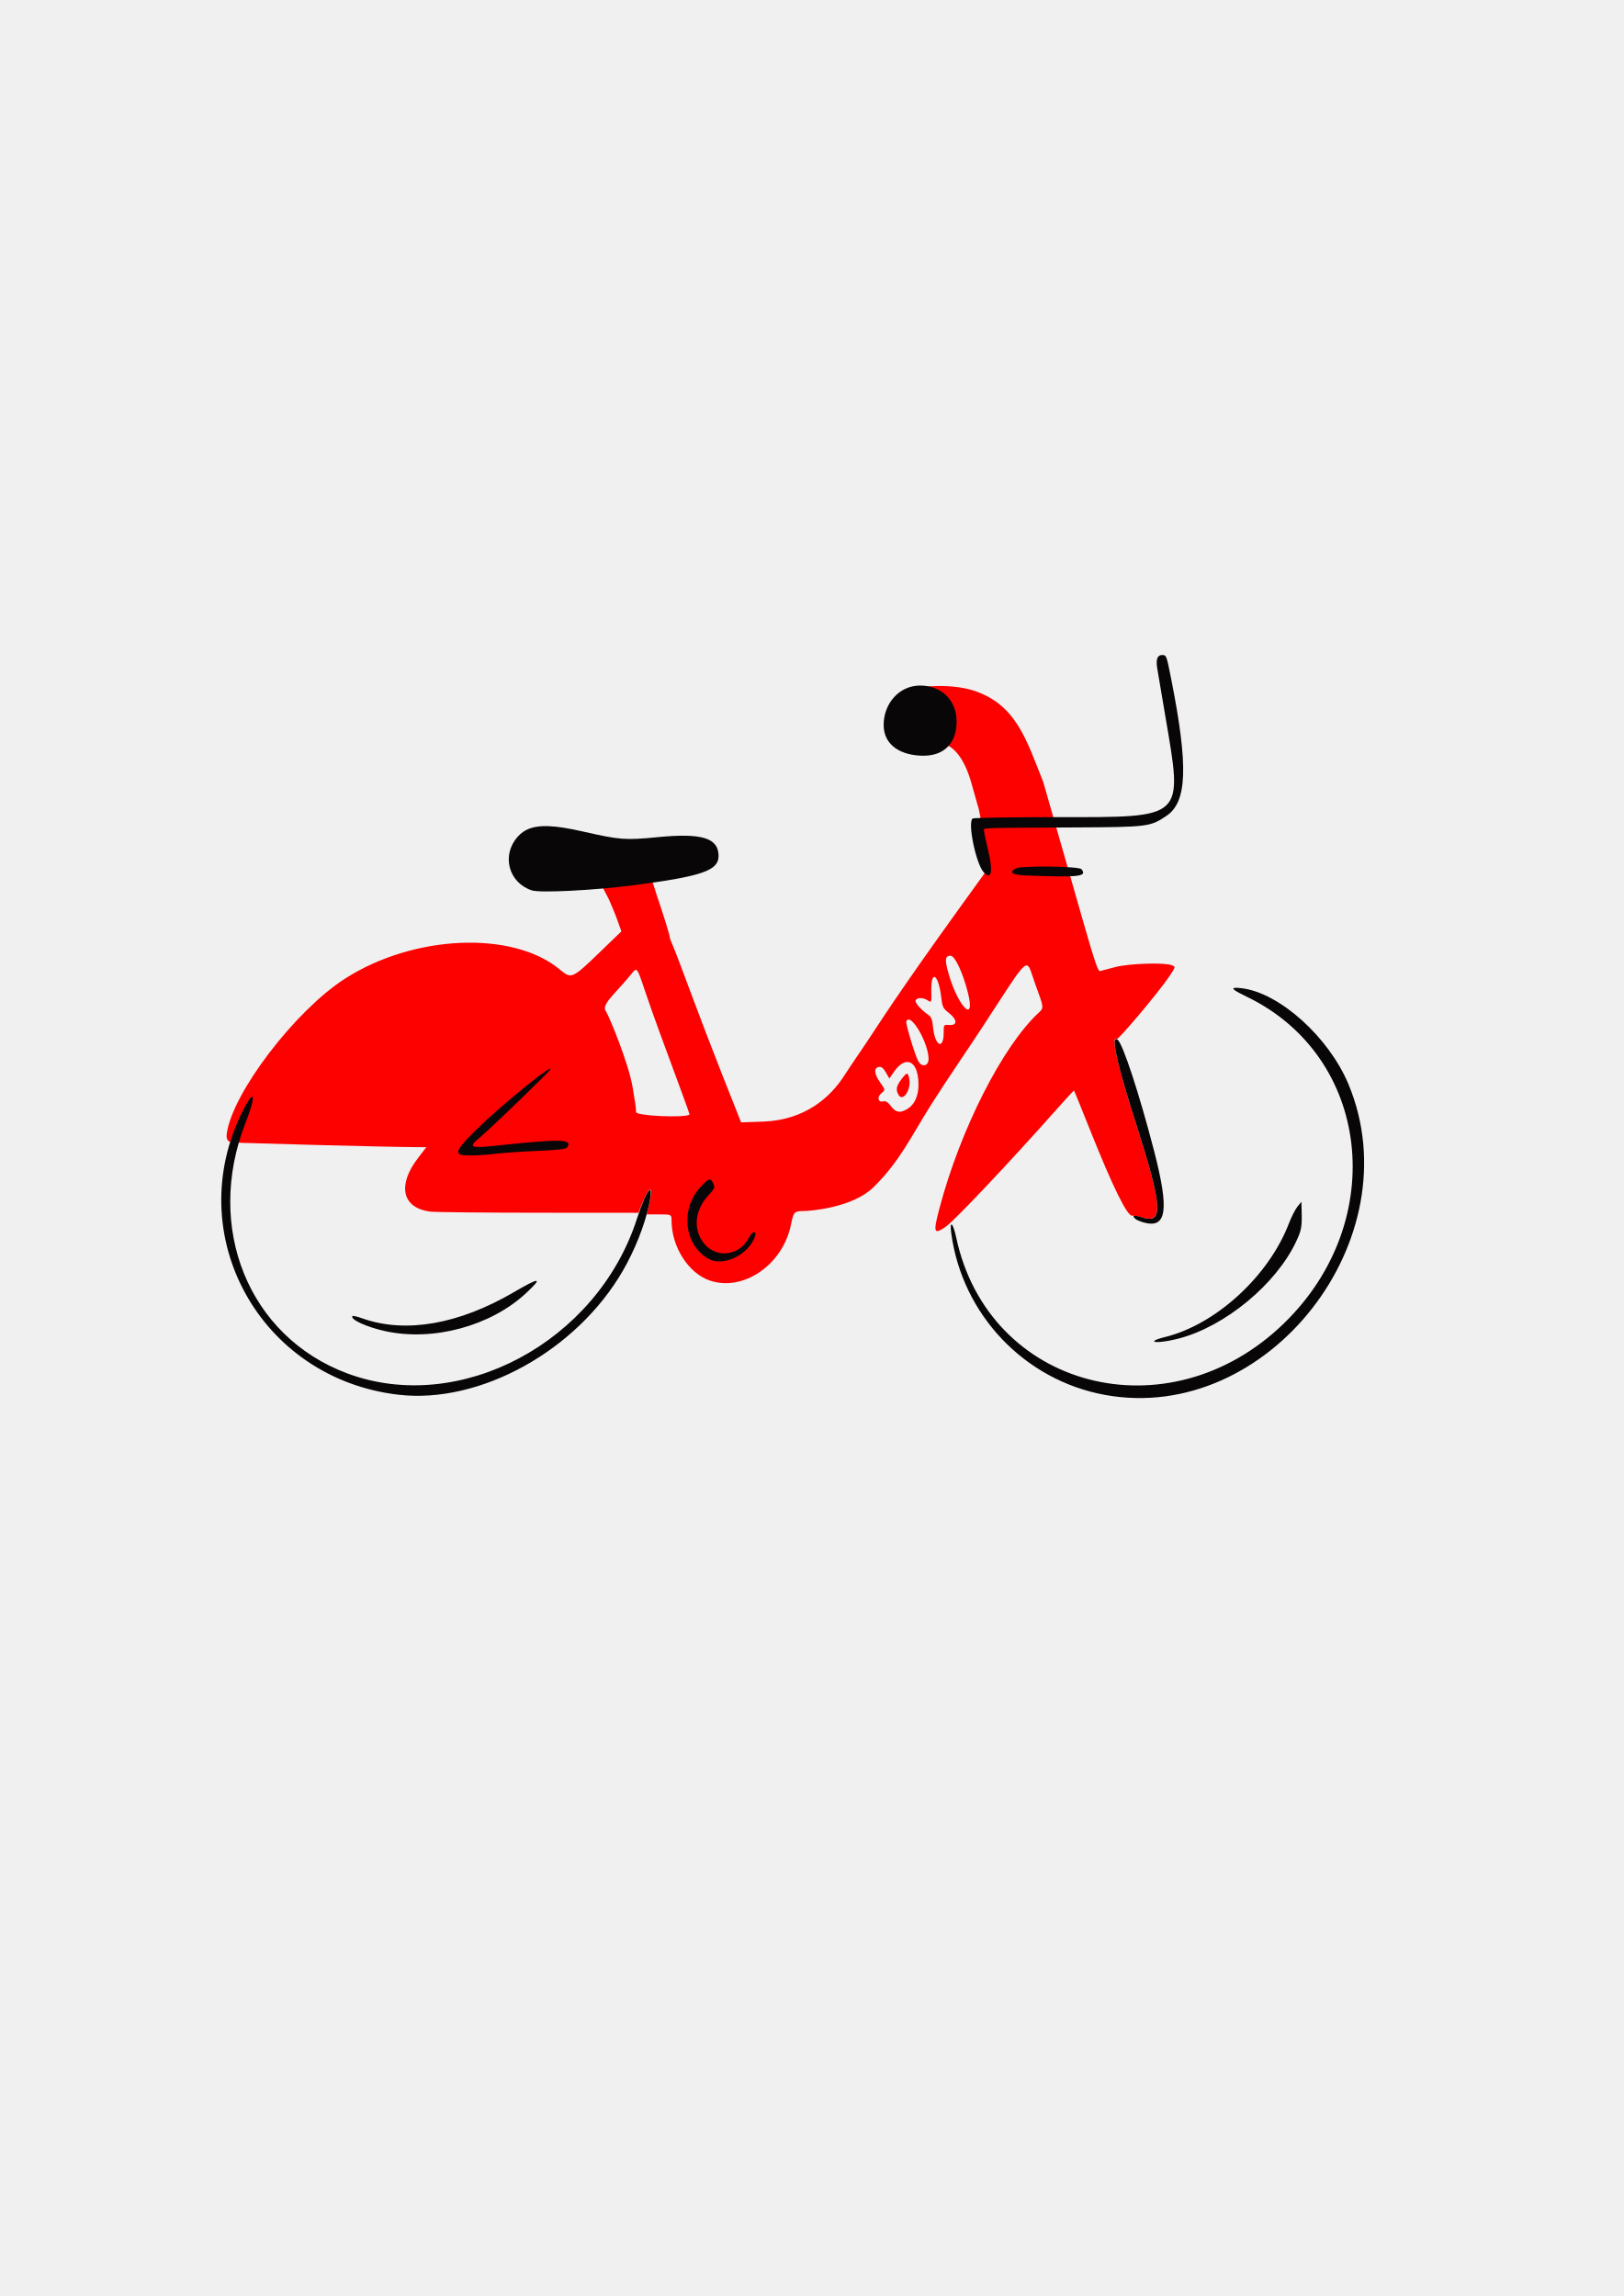
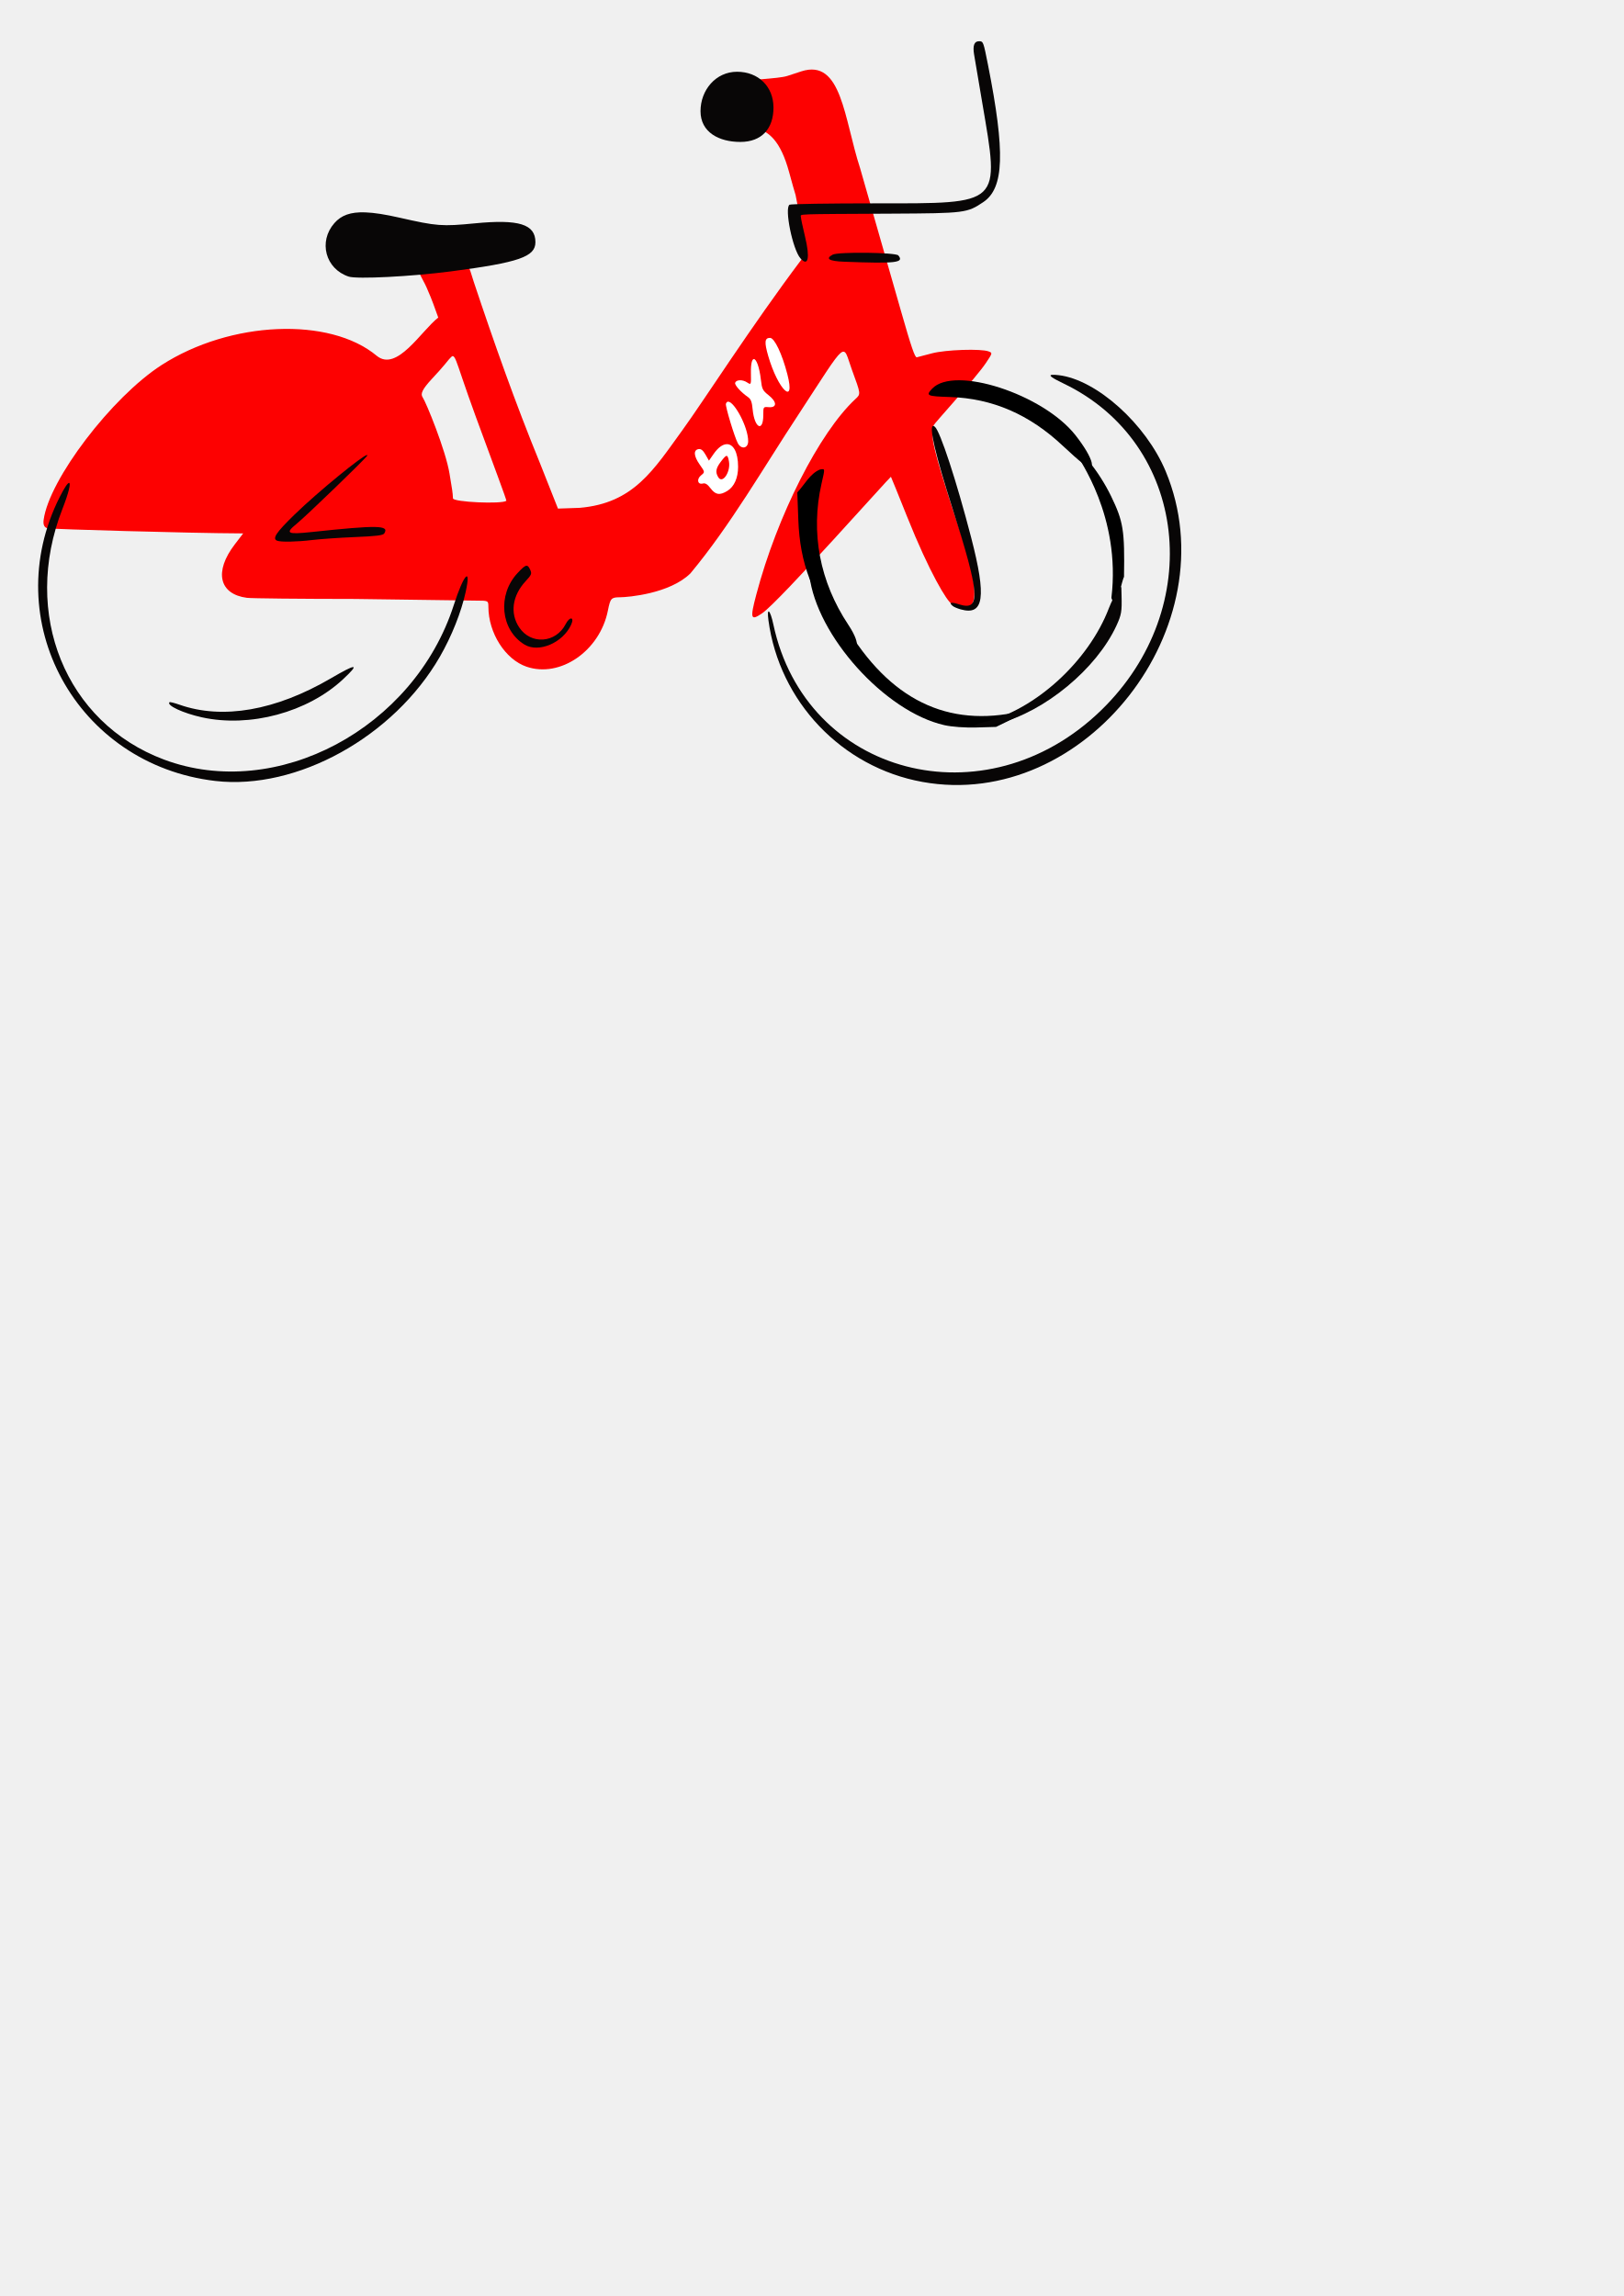
<svg xmlns="http://www.w3.org/2000/svg" width="210mm" height="297mm" viewBox="0 0 210 297" version="1.1" id="svg1" xml:space="preserve">
  <defs id="defs1" />
-   <g id="layer1">
-     <g id="g41" transform="translate(-3.480123,-5.973723)">
-       <path id="path42" style="fill:#fd0101" d="m 129.01,95.188 c -4.811,-1.321 -15.326,-0.143 -7.834,6.504 1.407,1.248 5.524,-2.237 7.831,5.201 0.293,0.945 0.659,2.395 0.902,3.198 l 0.151,0.5 v 5.2e-4 c 0.626,2.974 1.376,7.499 0.761,8.348 -9.711,13.398 -12.25,17.281 -15.393,22.067 -0.401,0.61 -1.685,2.444 -2.772,4.128 -1.809,2.805 -5.074,5.736 -10.493,5.925 l -2.834,0.099 -2.355,-5.945 c -1.295,-3.27 -3.183,-8.194 -4.195,-10.942 -1.012,-2.749 -2.026,-5.408 -2.253,-5.909 -0.227,-0.501 -0.412,-1.008 -0.412,-1.126 0,-0.254 -0.907,-3.181 -1.674,-5.405 -0.629,-1.824 -0.609,-3.637 -4.337,-3.124 -4.48,0.617 -2.537,1.801 -1.589,4.264 0.053,0.139 0.424,0.951 0.747,1.847 l 0.587,1.63 -2.768,2.672 c -3.601,3.477 -3.697,3.52 -5.177,2.283 -6.086,-5.089 -18.938,-4.542 -27.835,1.185 -6.447,4.15 -14.556,14.796 -15.258,20.031 -0.166,1.234 0.706,1.098 0.904,1.125 0.189,0.026 1.103,0.066 1.103,0.066 0.236,0.017 18.003,0.532 22.763,0.554 l 1.038,0.005 -1.089,1.421 c -2.699,3.521 -2.035,6.439 1.572,6.911 0.571,0.075 6.867,0.141 13.991,0.146 l 12.953,0.01 0.503,-1.239 c 0.982,-2.415 1.462,-2.309 0.873,0.194 l -0.294,1.25 h 1.601 c 1.601,0 1.601,1.1e-4 1.604,0.815 0.013,3.383 2.178,6.782 4.922,7.73 v -5.2e-4 c 4.351,1.504 9.488,-2.029 10.531,-7.241 0.325,-1.624 0.423,-1.729 1.601,-1.737 0.984,-0.007 6.403,-0.454 9.075,-3.088 3.372,-3.323 4.804,-6.459 7.348,-10.516 1.923,-3.066 4.946,-7.463 6.587,-9.973 6.588,-10.078 5.683,-9.317 6.953,-5.849 1.173,3.203 1.164,3.123 0.436,3.801 -4.663,4.343 -10.111,15.094 -12.797,25.255 -0.841,3.18 -0.744,3.475 0.791,2.411 1.165,-0.807 8.301,-8.363 14.461,-15.312 1.155,-1.303 2.124,-2.345 2.153,-2.316 0.029,0.029 0.951,2.302 2.047,5.049 2.991,7.493 4.859,11.28 5.498,11.145 0.139,-0.029 0.72,0.079 1.29,0.241 2.779,0.791 2.616,-1.39 -0.936,-12.511 -2.296,-7.188 -3.168,-11.098 -2.365,-10.601 0.215,0.133 5.478,-6.135 6.75,-8.04 0.865,-1.295 0.865,-1.295 0.363,-1.494 -0.961,-0.382 -5.582,-0.227 -7.347,0.246 -0.896,0.24 -1.774,0.47 -1.95,0.511 -0.246,0.058 -0.72,-1.329 -2.064,-6.038 l -2.837,-9.912 -2.435,-8.51 c -2.165,-5.376 -3.476,-10.235 -9.399,-11.942 z m -2.604,34.412 c 0.571,0 1.556,2.071 2.236,4.703 1.087,4.204 -1.207,2.021 -2.471,-2.352 -0.524,-1.811 -0.47,-2.351 0.235,-2.351 z m -40.702,1.832 c 0.005,-3.1e-4 0.011,-2e-4 0.016,0 0.284,0.011 0.52,0.764 1.23,2.869 0.887,2.627 2.117,6.021 4.669,12.888 0.597,1.607 1.065,2.939 1.039,2.96 -0.581,0.459 -6.894,0.172 -6.908,-0.314 -0.009,-0.314 -0.057,-0.815 -0.107,-1.114 -0.05,-0.299 -0.201,-1.227 -0.336,-2.064 -0.492,-3.046 -3.06,-9.304 -3.475,-9.887 -0.324,-0.455 -0.039,-1.054 1.164,-2.361 0.747,-0.811 1.668,-1.859 2.046,-2.328 0.309,-0.383 0.496,-0.64 0.662,-0.65 z m 38.606,0.908 c 0.306,-0.007 0.716,0.968 0.912,2.699 0.134,1.185 0.227,1.369 1,1.981 1.094,0.866 1.101,1.627 0.014,1.543 -0.706,-0.055 -0.706,-0.055 -0.706,1.006 0,2.293 -1.145,1.707 -1.374,-0.703 -0.096,-1.006 -0.226,-1.347 -0.623,-1.621 -0.892,-0.615 -1.735,-1.555 -1.644,-1.832 0.137,-0.415 0.947,-0.445 1.539,-0.057 0.532,0.349 0.532,0.348 0.502,-1.229 -0.023,-1.216 0.149,-1.779 0.379,-1.784 z m -3.317,5.51 c 0.793,0.01 2.581,3.273 2.581,5.115 0,0.931 -0.882,1.108 -1.335,0.269 -0.426,-0.788 -1.642,-4.811 -1.543,-5.107 0.064,-0.193 0.167,-0.279 0.297,-0.277 z m -0.206,5.5 c 0.853,-0.034 1.484,1.012 1.484,2.925 0,1.449 -0.505,2.579 -1.395,3.122 -0.979,0.597 -1.515,0.515 -2.161,-0.331 -0.409,-0.537 -0.685,-0.71 -1.001,-0.627 -0.686,0.179 -0.843,-0.565 -0.225,-1.065 0.506,-0.41 0.507,-0.41 -0.193,-1.402 -0.771,-1.093 -0.821,-1.886 -0.126,-1.986 0.313,-0.045 0.571,0.163 0.887,0.716 l 0.445,0.78 0.596,-0.859 c 0.584,-0.843 1.176,-1.252 1.688,-1.272 z m -0.008,1.517 c -0.146,0.007 -0.363,0.254 -0.736,0.746 -0.656,0.865 -0.738,1.369 -0.328,2.025 0.557,0.891 1.625,-0.727 1.372,-2.077 -0.088,-0.468 -0.162,-0.701 -0.309,-0.694 z" />
-       <path id="path41" style="fill:#080606" d="m 153.776,90.706 c -0.609,0 -0.817,0.564 -0.629,1.703 0.092,0.558 0.566,3.358 1.053,6.223 2.272,13.36 2.607,13.043 -13.785,13.043 -5.975,0 -10.987,0.079 -11.136,0.176 -0.686,0.444 0.405,5.802 1.414,6.94 0.999,1.127 1.256,-0.052 0.602,-2.765 -0.302,-1.255 -0.55,-2.429 -0.55,-2.61 0,-0.376 -0.991,-0.341 11.734,-0.409 9.498,-0.05 9.77,-0.085 11.866,-1.498 2.687,-1.811 2.844,-6.423 0.604,-17.739 -0.603,-3.044 -0.61,-3.064 -1.173,-3.064 z m -31.285,3.946 c -2.744,-1.6e-5 -4.724,2.357 -4.724,5.101 -2e-5,2.744 2.409,3.977 5.153,3.977 2.744,2e-5 4.283,-1.694 4.283,-4.439 2e-5,-2.744 -1.967,-4.639 -4.711,-4.639 z M 74.422,112.841 c -1.937,-0.071 -3.122,0.38 -4.009,1.39 -2.101,2.393 -1.158,5.924 1.847,6.917 1.073,0.355 8.114,-0.005 13.25,-0.676 8.769,-1.147 10.904,-1.886 10.904,-3.773 0,-2.327 -2.134,-2.992 -7.823,-2.439 -4.275,0.416 -4.915,0.367 -9.773,-0.737 -1.801,-0.409 -3.234,-0.639 -4.397,-0.682 z m 64.828,5.227 c -1.992,-0.024 -4.032,0.05 -4.389,0.241 -0.987,0.528 -0.479,0.843 1.481,0.917 6.736,0.257 7.795,0.133 7.007,-0.816 -0.164,-0.198 -2.107,-0.318 -4.099,-0.342 z m 23.953,15.689 c -0.525,0.048 -0.044,0.394 1.503,1.138 16.046,7.718 18.486,28.992 4.845,42.251 -14.977,14.557 -38.231,8.472 -42.401,-11.095 -0.41,-1.925 -0.877,-2.323 -0.638,-0.544 1.416,10.545 9.491,19.024 19.917,20.913 21.009,3.806 39.787,-20.18 31.459,-40.185 -2.541,-6.103 -8.94,-11.856 -13.827,-12.43 -0.397,-0.047 -0.684,-0.064 -0.859,-0.048 z m -15.372,6.618 c -0.6,-0.018 0.263,3.706 2.462,10.592 3.574,11.187 3.728,13.394 0.871,12.481 -1.044,-0.334 -1.371,-0.245 -0.808,0.22 0.149,0.123 0.614,0.32 1.032,0.436 2.997,0.835 3.345,-1.573 1.343,-9.299 -1.887,-7.283 -4.008,-13.757 -4.693,-14.326 -0.082,-0.068 -0.151,-0.103 -0.208,-0.105 z m -73.19,3.85 c -0.488,-0.026 -6.34,4.753 -9.353,7.68 -2.418,2.348 -2.948,3.14 -2.282,3.409 0.472,0.19 2.594,0.149 4.509,-0.088 1.016,-0.126 3.489,-0.297 5.496,-0.381 2.871,-0.12 3.693,-0.222 3.854,-0.476 0.672,-1.064 -0.813,-1.093 -9.404,-0.18 -3.146,0.334 -3.447,0.176 -1.968,-1.032 1.32,-1.079 9.055,-8.55 9.173,-8.859 0.018,-0.046 0.009,-0.07 -0.024,-0.071 z m -38.544,3.609 c -0.167,-0.004 -0.574,0.566 -1.199,1.805 -8.078,16.002 2.142,34.667 20.123,36.751 10.545,1.222 23.075,-5.716 29.038,-16.078 1.524,-2.648 2.763,-5.761 3.337,-8.383 0.74,-3.376 -0.259,-2.279 -1.534,1.686 -5.138,15.976 -22.92,25.464 -37.494,20.006 -12.732,-4.769 -18.437,-18.84 -13.135,-32.4 0.841,-2.152 1.108,-3.381 0.864,-3.386 z m 59.172,10.714 c -0.236,0.002 -0.567,0.306 -1.177,0.961 -2.628,2.822 -2.182,7.354 0.909,9.239 1.827,1.114 4.961,-0.22 6.03,-2.567 0.462,-1.013 -0.18,-1.108 -0.693,-0.102 -1.274,2.498 -4.512,2.732 -6.032,0.435 -1.199,-1.812 -0.885,-4.093 0.819,-5.941 0.793,-0.861 0.844,-0.987 0.608,-1.506 -0.155,-0.34 -0.281,-0.521 -0.464,-0.519 z m 76.529,2.885 -0.513,0.627 c -0.282,0.345 -0.779,1.323 -1.105,2.173 -2.616,6.83 -9.486,13.115 -16.076,14.706 -0.598,0.144 -1.179,0.347 -1.293,0.45 -0.37,0.336 1.281,0.201 3.05,-0.251 6.037,-1.54 12.727,-7.078 15.304,-12.669 0.64,-1.389 0.715,-1.821 0.662,-3.841 z m -98.985,10.229 c -0.282,0.012 -1.221,0.497 -2.857,1.454 -7.137,4.171 -14.005,5.368 -19.572,3.411 -0.66,-0.232 -1.244,-0.376 -1.3,-0.321 -0.408,0.408 1.763,1.418 4.198,1.954 6.209,1.365 13.67,-0.647 18.246,-4.921 1.14,-1.065 1.585,-1.589 1.285,-1.577 z" />
+   <g id="layer1" transform="translate(-25.68705,-55.04369)">
+     <g id="g41" transform="translate(-1.478535,-30.32638)">
+       <path id="path42" style="fill:#fd0101" d="m 129.01,95.188 c -2.572,0.837 -15.326,-0.143 -7.834,6.504 1.407,1.248 5.524,-2.237 7.831,5.201 0.305,0.983 0.552,2.041 1.053,3.698 0,0.091 1.578,7.221 0.761,8.349 -6.526,8.68 -12.604,18.224 -15.393,22.067 -3.756,5.175 -6.307,9.447 -13.265,10.053 l -2.834,0.099 -2.355,-5.945 c -3.146,-7.69 -5.908,-15.505 -8.534,-23.382 -0.629,-1.824 -0.609,-3.637 -4.337,-3.124 -4.48,0.617 -2.537,1.801 -1.589,4.264 0.509,1.134 0.913,2.309 1.333,3.477 -2.21,1.721 -5.344,7.066 -7.945,4.955 -6.086,-5.089 -18.938,-4.542 -27.835,1.185 -6.447,4.15 -14.556,14.796 -15.258,20.031 -0.166,1.234 0.706,1.098 0.904,1.125 0.428,0.058 17.215,0.588 24.904,0.625 l -1.089,1.421 c -2.699,3.521 -2.035,6.439 1.572,6.911 0.571,0.075 6.867,0.141 13.991,0.146 l 15.636,0.214 c 1.601,0 1.601,1.1e-4 1.604,0.815 0.013,3.383 2.178,6.782 4.922,7.73 v -5.2e-4 c 4.351,1.504 9.488,-2.029 10.531,-7.241 0.325,-1.624 0.423,-1.729 1.601,-1.737 0.984,-0.007 6.403,-0.454 9.075,-3.088 5.215,-6.27 9.415,-13.629 13.935,-20.489 6.588,-10.078 5.683,-9.317 6.953,-5.849 1.173,3.203 1.164,3.123 0.436,3.801 -4.663,4.343 -10.111,15.094 -12.797,25.255 -0.841,3.18 -0.744,3.475 0.791,2.411 2.196,-1.522 16.551,-17.692 16.614,-17.628 0.029,0.029 0.951,2.302 2.047,5.049 2.991,7.493 5.224,11.06 5.793,11.381 6.036,3.406 1.134,-9.078 0.059,-12.505 -2.296,-7.188 -2.874,-9.269 -2.365,-10.601 0.09,-0.237 5.478,-6.135 6.75,-8.04 0.865,-1.295 0.865,-1.295 0.363,-1.494 -0.961,-0.382 -5.582,-0.227 -7.347,0.246 -0.896,0.24 -1.774,0.47 -1.95,0.511 -0.246,0.058 -0.72,-1.329 -2.064,-6.038 l -5.272,-18.422 c -2.082,-6.377 -2.363,-14.233 -7.606,-12.526 z M 85.704,131.433 c 0.005,-3.1e-4 0.011,-2e-4 0.016,0 0.284,0.011 0.52,0.764 1.23,2.869 0.887,2.627 2.117,6.021 4.669,12.888 0.597,1.607 1.065,2.939 1.039,2.96 -0.581,0.459 -6.894,0.172 -6.908,-0.314 -0.009,-0.314 -0.057,-0.815 -0.107,-1.114 -0.05,-0.299 -0.201,-1.227 -0.336,-2.064 -0.492,-3.046 -3.06,-9.304 -3.475,-9.887 -0.324,-0.455 -0.039,-1.054 1.164,-2.361 0.747,-0.811 1.292,-1.4 1.671,-1.869 0.309,-0.383 0.871,-1.099 1.037,-1.108 z" />
+       <path id="path41" style="fill:#080606" d="m 153.776,90.706 c -0.609,0 -0.817,0.564 -0.629,1.703 0.092,0.558 0.566,3.358 1.053,6.223 2.272,13.36 2.607,13.043 -13.785,13.043 -5.975,0 -10.987,0.079 -11.136,0.176 -0.686,0.444 0.405,5.802 1.414,6.94 0.999,1.127 1.256,-0.052 0.602,-2.765 -0.302,-1.255 -0.55,-2.429 -0.55,-2.61 0,-0.376 -0.991,-0.341 11.734,-0.409 9.498,-0.05 9.77,-0.085 11.866,-1.498 2.687,-1.811 2.844,-6.423 0.604,-17.739 -0.603,-3.044 -0.61,-3.064 -1.173,-3.064 z m -31.285,3.946 c -2.744,-1.6e-5 -4.724,2.357 -4.724,5.101 -2e-5,2.744 2.409,3.977 5.153,3.977 2.744,2e-5 4.283,-1.694 4.283,-4.439 2e-5,-2.744 -1.967,-4.639 -4.711,-4.639 z M 74.422,112.841 c -1.937,-0.071 -3.122,0.38 -4.009,1.39 -2.101,2.393 -1.158,5.924 1.847,6.917 1.073,0.355 8.114,-0.005 13.25,-0.676 8.769,-1.147 10.904,-1.886 10.904,-3.773 0,-2.327 -2.134,-2.992 -7.823,-2.439 -4.275,0.416 -4.915,0.367 -9.773,-0.737 -1.801,-0.409 -3.234,-0.639 -4.397,-0.682 z m 64.828,5.227 c -1.992,-0.024 -4.032,0.05 -4.389,0.241 -0.987,0.528 -0.479,0.843 1.481,0.917 6.736,0.257 7.795,0.133 7.007,-0.816 -0.164,-0.198 -2.107,-0.318 -4.099,-0.342 z m -64.608,26.158 c -0.488,-0.026 -6.34,4.753 -9.353,7.68 -2.418,2.348 -2.948,3.14 -2.282,3.409 0.472,0.19 2.594,0.149 4.509,-0.088 1.016,-0.126 3.489,-0.297 5.496,-0.381 2.871,-0.12 3.693,-0.222 3.854,-0.476 0.672,-1.064 -0.813,-1.093 -9.404,-0.18 -3.146,0.334 -3.447,0.176 -1.968,-1.032 1.32,-1.079 9.055,-8.55 9.173,-8.859 0.018,-0.046 0.009,-0.07 -0.024,-0.071 z m -38.544,3.609 c -0.167,-0.004 -0.574,0.566 -1.199,1.805 -8.078,16.002 2.142,34.667 20.123,36.751 10.545,1.222 23.075,-5.716 29.038,-16.078 1.524,-2.648 2.763,-5.761 3.337,-8.383 0.74,-3.376 -0.259,-2.279 -1.534,1.686 -5.138,15.976 -22.92,25.464 -37.494,20.006 -12.732,-4.769 -18.437,-18.84 -13.135,-32.4 0.841,-2.152 1.108,-3.381 0.864,-3.386 z m 59.172,10.714 c -0.236,0.002 -0.567,0.306 -1.177,0.961 -2.628,2.822 -2.182,7.354 0.909,9.239 1.827,1.114 4.961,-0.22 6.03,-2.567 0.462,-1.013 -0.18,-1.108 -0.693,-0.102 -1.274,2.498 -4.512,2.732 -6.032,0.435 -1.199,-1.812 -0.885,-4.093 0.819,-5.941 0.793,-0.861 0.844,-0.987 0.608,-1.506 -0.155,-0.34 -0.281,-0.521 -0.464,-0.519 z m -22.456,13.114 c -0.282,0.012 -1.221,0.497 -2.857,1.454 -7.137,4.171 -14.005,5.368 -19.572,3.411 -0.66,-0.232 -1.244,-0.376 -1.3,-0.321 -0.408,0.408 1.763,1.418 4.198,1.954 6.209,1.365 13.67,-0.647 18.246,-4.921 1.14,-1.065 1.585,-1.589 1.285,-1.577 z" />
+       <path d="m 163.241,133.853 c -0.525,0.048 -0.044,0.394 1.503,1.138 16.046,7.718 18.486,28.992 4.845,42.251 -14.977,14.557 -38.231,8.472 -42.401,-11.095 -0.41,-1.925 -0.877,-2.323 -0.638,-0.544 1.416,10.545 9.491,19.024 19.917,20.913 21.009,3.806 39.787,-20.18 31.459,-40.185 -2.541,-6.103 -8.94,-11.856 -13.827,-12.43 -0.397,-0.047 -0.684,-0.064 -0.859,-0.048 z m -15.372,6.618 c -0.6,-0.018 0.263,3.706 2.462,10.592 3.574,11.187 3.728,13.394 0.871,12.481 -1.044,-0.334 -1.371,-0.245 -0.808,0.22 0.149,0.123 0.614,0.32 1.032,0.436 2.997,0.835 3.345,-1.573 1.343,-9.299 -1.887,-7.283 -4.008,-13.757 -4.693,-14.326 -0.082,-0.068 -0.151,-0.103 -0.208,-0.105 z" style="fill:#080606" id="path1" />
+       <path d="m 126.761,129.077 c 0.571,0 1.556,2.071 2.236,4.703 1.087,4.204 -1.207,2.021 -2.471,-2.352 -0.524,-1.811 -0.47,-2.351 0.235,-2.351 z m -2.096,2.74 c 0.306,-0.007 0.716,0.968 0.912,2.699 0.134,1.185 0.227,1.369 1,1.981 1.094,0.866 1.101,1.627 0.014,1.543 -0.706,-0.055 -0.706,-0.055 -0.706,1.006 0,2.293 -1.145,1.707 -1.374,-0.703 -0.096,-1.006 -0.226,-1.347 -0.623,-1.621 -0.892,-0.615 -1.735,-1.555 -1.644,-1.832 0.137,-0.415 0.947,-0.445 1.539,-0.057 0.532,0.349 0.532,0.348 0.502,-1.229 -0.023,-1.216 0.149,-1.779 0.379,-1.784 z m -3.317,5.51 c 0.793,0.01 2.581,3.273 2.581,5.115 0,0.931 -0.882,1.108 -1.335,0.269 -0.426,-0.788 -1.642,-4.811 -1.543,-5.107 0.064,-0.193 0.167,-0.279 0.297,-0.277 z m -0.206,5.5 c 0.853,-0.034 1.484,1.012 1.484,2.925 0,1.449 -0.505,2.579 -1.395,3.122 -0.979,0.597 -1.515,0.515 -2.161,-0.331 -0.409,-0.537 -0.685,-0.71 -1.001,-0.627 -0.686,0.179 -0.843,-0.565 -0.225,-1.065 0.506,-0.41 0.507,-0.41 -0.193,-1.402 -0.771,-1.093 -0.821,-1.886 -0.126,-1.986 0.313,-0.045 0.571,0.163 0.887,0.716 l 0.445,0.78 0.596,-0.859 c 0.584,-0.843 1.176,-1.252 1.688,-1.272 z m -0.008,1.517 c -0.146,0.007 -0.363,0.254 -0.736,0.746 -0.656,0.865 -0.738,1.369 -0.328,2.025 0.557,0.891 1.625,-0.727 1.372,-2.077 -0.088,-0.468 -0.162,-0.701 -0.309,-0.694 z" style="fill:#ffffff" id="path1-6" />
+       <path style="fill:#000000" d="m 149.302,179.171 c -7.674,-1.732 -16.543,-11.583 -17.455,-19.388 -0.255,-2.18 0.54,-1.159 3.588,4.606 5.476,10.359 12.766,14.784 21.984,13.344 2.51,-0.392 2.562,-0.282 0.372,0.787 l -1.797,0.877 -2.514,0.075 c -1.494,0.044 -3.189,-0.077 -4.178,-0.301 z" id="path2" />
+       <path style="fill:#000000" d="m 136.118,167.57 c -3.903,-5.152 -5.493,-9.311 -5.7,-14.913 l -0.133,-3.588 c 0.917,-0.977 1.63,-2.428 2.923,-2.962 0.689,-0.1 0.675,-0.229 0.203,1.854 -1.431,6.323 -0.22,12.677 3.474,18.232 1.857,2.792 1.198,3.972 -0.768,1.377 z" id="path3" />
+       <path style="fill:#000000" d="m 167.134,145.263 c -0.42,-0.317 -1.537,-1.307 -2.483,-2.199 -4.332,-4.086 -9.129,-6.164 -14.631,-6.338 -2.979,-0.095 -3.147,-0.173 -2.299,-1.076 2.848,-3.031 14.323,0.683 18.522,5.995 2.394,3.029 2.916,5.15 0.89,3.618 z" id="path4" />
+       <path style="fill:#000000" d="m 171.443,164.103 -0.534,-1.39 c 1.276,-10.624 -4.349,-18.057 -4.406,-18.472 0,-1.342 2.791,2.056 4.364,5.314 1.589,3.29 1.768,4.41 1.671,10.451 -0.172,0.149 -1.095,4.097 -1.095,4.097 z" id="path5" />
+       <path d="m 172.193,161.262 -0.513,0.627 c -0.282,0.345 -0.779,1.323 -1.105,2.173 -2.616,6.83 -9.486,13.115 -16.076,14.706 -0.598,0.144 -1.179,0.347 -1.293,0.45 -0.37,0.336 1.281,0.201 3.05,-0.251 6.037,-1.54 12.727,-7.078 15.304,-12.669 0.64,-1.389 0.715,-1.821 0.662,-3.841 z" style="fill:#080606" id="path1-0" />
    </g>
  </g>
</svg>
